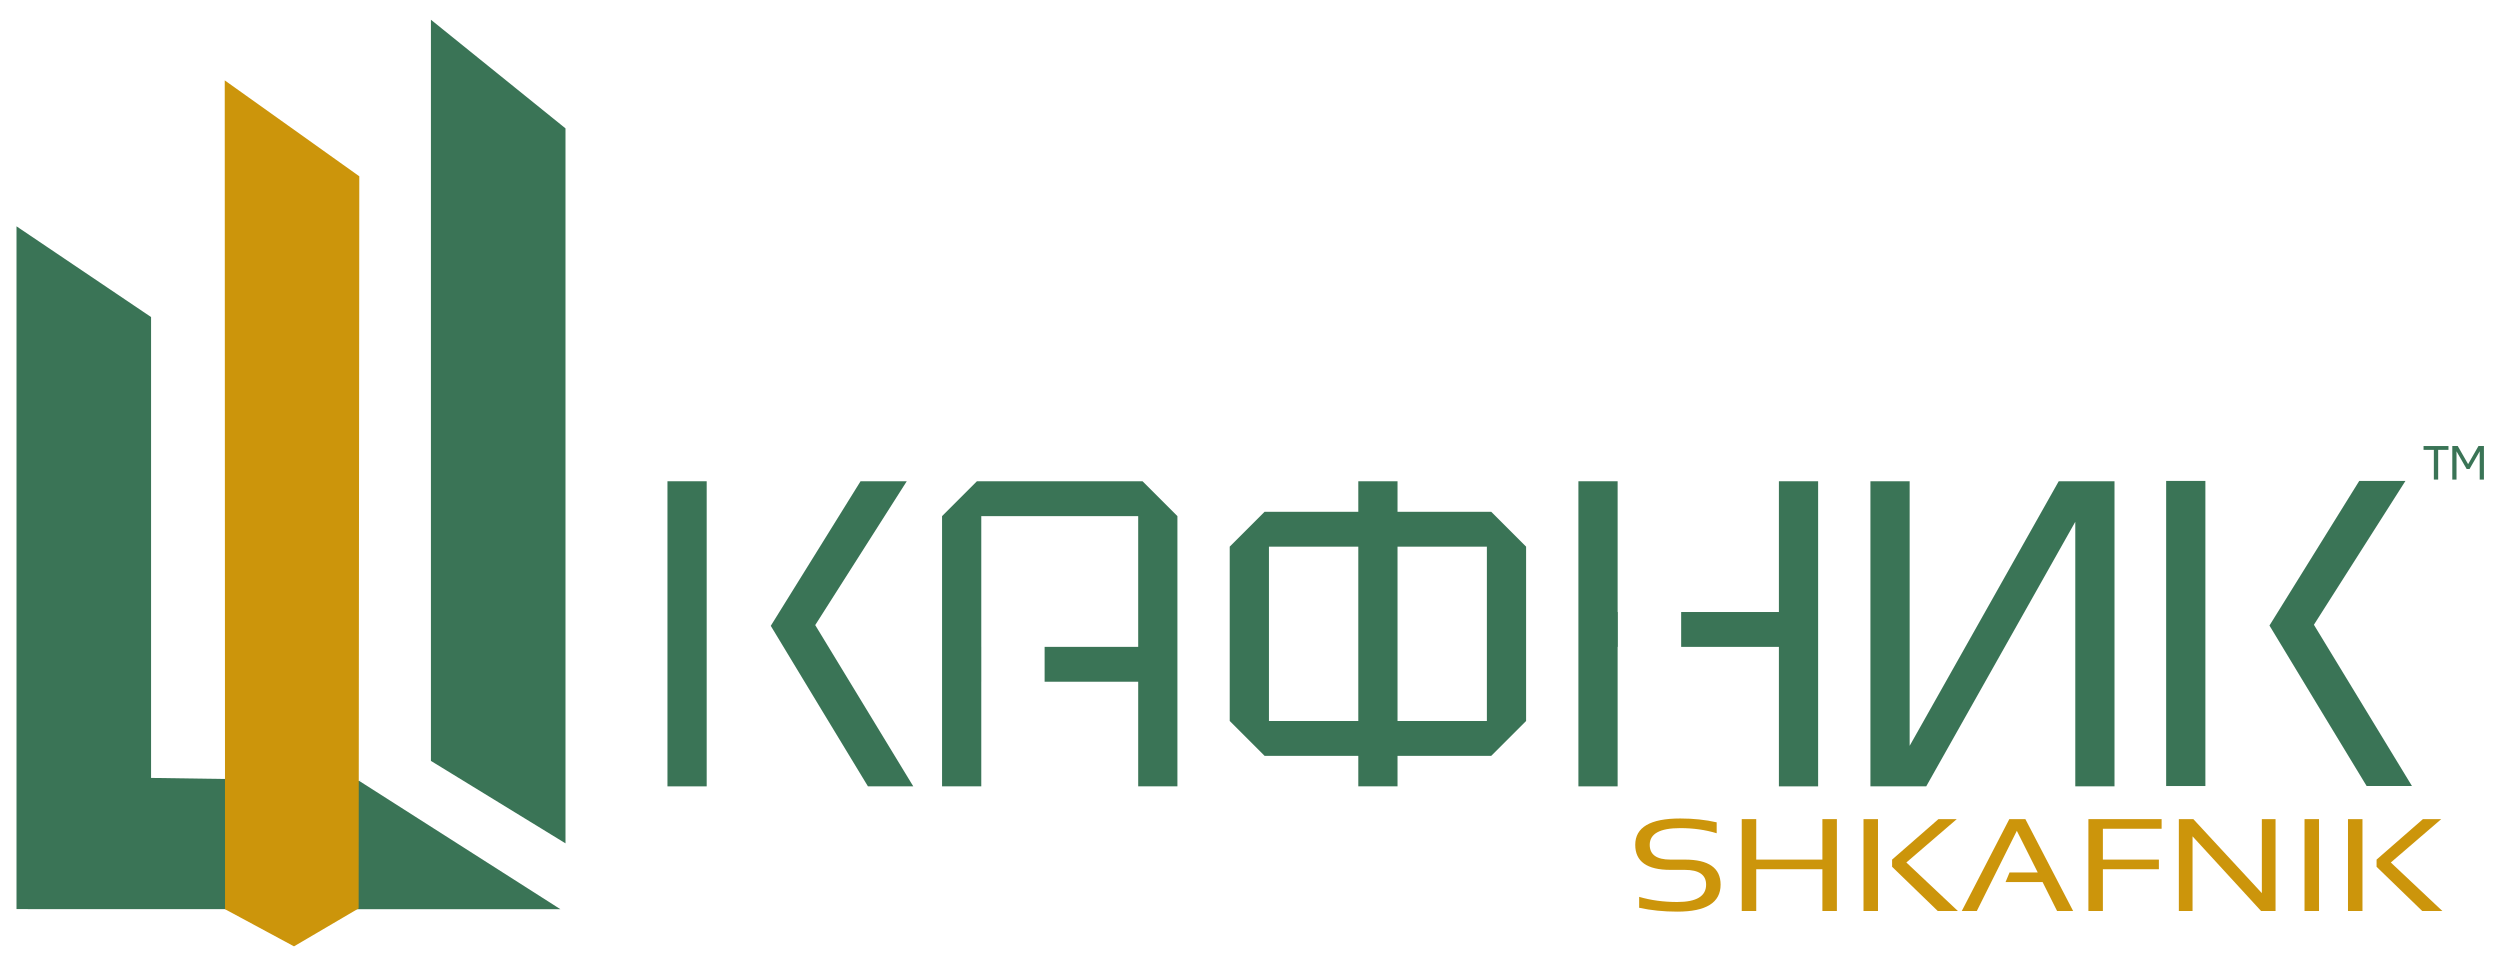
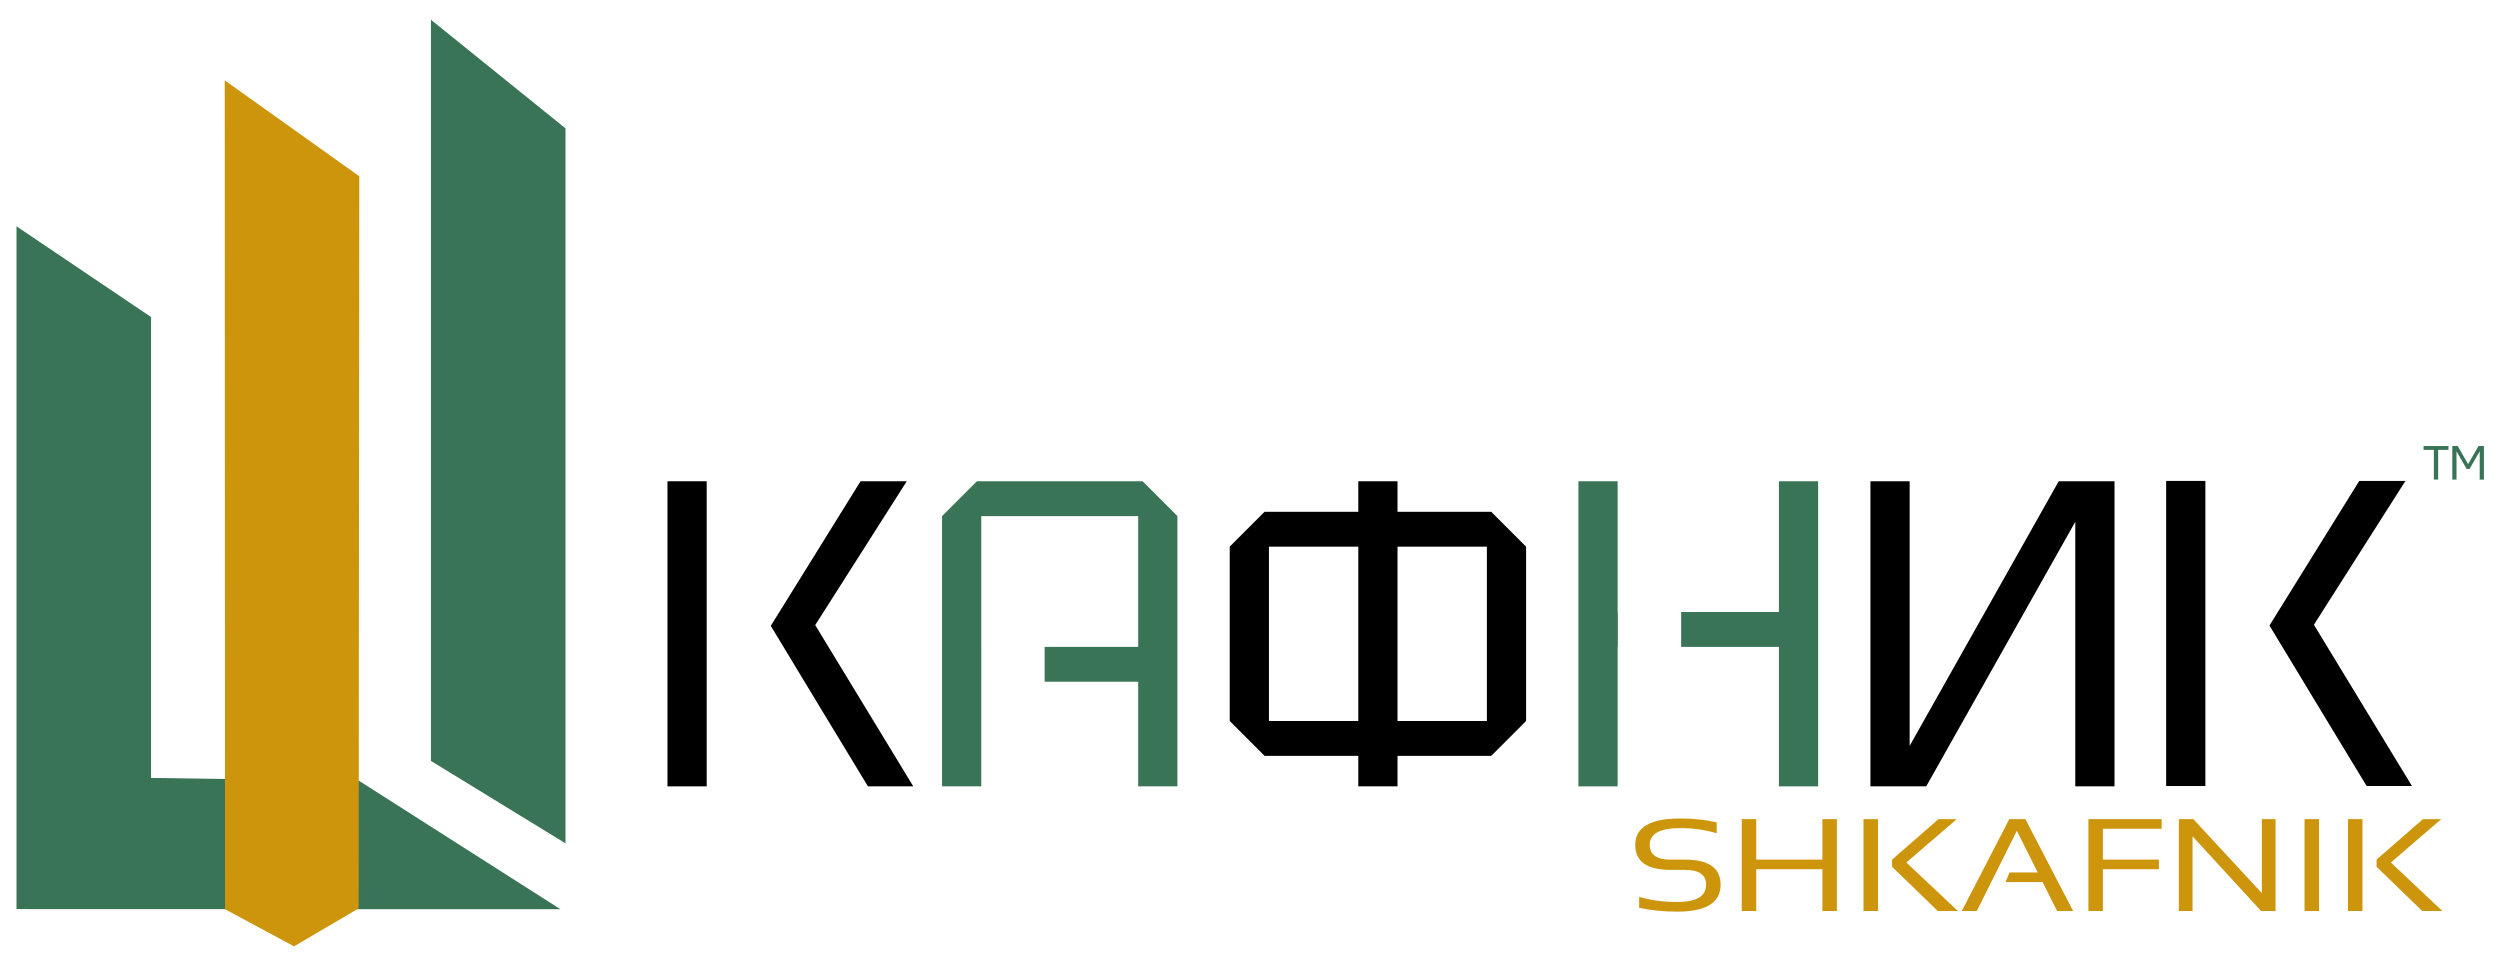
<svg xmlns="http://www.w3.org/2000/svg" width="100%" height="100%" viewBox="0 0 380 145" version="1.1">
  <g id="shkafnik-ua">
-     <path d="M124.755,107.695l-7.598,-12.566l13.646,-21.978l7.023,0l-13.913,21.863l14.906,24.513l-6.89,0l-7.174,-11.832Z" style="fill:#3a7456;fill-rule:nonzero;" />
-     <rect x="101.454" y="73.151" width="5.963" height="46.376" style="fill:#3a7456;fill-rule:nonzero;" />
+     <path d="M124.755,107.695l-7.598,-12.566l13.646,-21.978l7.023,0l-13.913,21.863l14.906,24.513l-6.89,0l-7.174,-11.832Z" />
+     <rect x="101.454" y="73.151" width="5.963" height="46.376" />
    <path d="M149.158,103.626l-0.004,-0l0,15.901l-5.962,-0l0,-41.076l5.3,-5.3l25.175,0l5.3,5.3l-0,41.076l-5.962,0l-0,-15.901l-14.223,0l-0,-5.3l14.223,0l-0,-19.875l-23.851,0l-0,19.875l0.004,0l0,5.3Z" style="fill:#3a7456;" />
-     <path d="M186.917,109.589l0,-26.5l5.3,-5.3l34.45,0l5.3,5.3l0,26.5l-5.3,5.3l-34.45,0l-5.3,-5.3Zm5.963,-26.5l-0,26.5l33.125,0l-0,-26.5l-33.125,0Zm19.544,36.438l-5.963,0l-0,-46.376l5.963,0l-0,46.376Z" style="fill:#3a7456;fill-rule:nonzero;" />
+     <path d="M186.917,109.589l0,-26.5l5.3,-5.3l34.45,0l5.3,5.3l0,26.5l-5.3,5.3l-34.45,0l-5.3,-5.3Zm5.963,-26.5l-0,26.5l33.125,0l-0,-26.5l-33.125,0Zm19.544,36.438l-5.963,0l-0,-46.376l5.963,0l-0,46.376Z" />
    <path d="M245.913,98.326l-0.033,0l-0,21.201l-5.963,-0l-0,-46.376l5.963,0l-0,19.875l0.033,0l-0,5.3Zm9.623,-5.3l14.857,0l-0,-19.875l5.962,0l-0,46.376l-5.962,0l-0,-21.201l-14.857,0l0,-5.3Z" style="fill:#3a7456;" />
-     <path d="M321.405,119.527l-5.962,0l-0,-40.214l-22.658,40.214l-8.48,0l-0,-46.376l5.963,0l-0,40.214l22.657,-40.214l8.48,0l-0,46.376Z" style="fill:#3a7456;fill-rule:nonzero;" />
-     <path d="M352.555,107.645l-7.597,-12.566l13.646,-21.978l7.023,0l-13.913,21.863l14.906,24.513l-6.89,0l-7.175,-11.832Z" style="fill:#3a7456;fill-rule:nonzero;" />
-     <rect x="329.255" y="73.101" width="5.963" height="46.376" style="fill:#3a7456;fill-rule:nonzero;" />
+     <path d="M321.405,119.527l-5.962,0l-0,-40.214l-22.658,40.214l-8.48,0l-0,-46.376l5.963,0l-0,40.214l22.657,-40.214l8.48,0l-0,46.376Z" />
+     <path d="M352.555,107.645l-7.597,-12.566l13.646,-21.978l7.023,0l-13.913,21.863l14.906,24.513l-6.89,0l-7.175,-11.832Z" />
+     <rect x="329.255" y="73.101" width="5.963" height="46.376" />
  </g>
  <g id="shkafnik-logo">
-     <path id="shkafnik-U" d="M85.182,138.2l-82.673,-0.017l-0,-103.783l20.453,13.792l0,70.051l31.651,0.464l30.569,19.493Zm0.773,-118.688l0,108.677l-20.454,-12.531l0,-112.658l20.454,16.512Z" style="fill:#3a7456;" />
-     <path id="shkafnik-I" d="M34.205,138.2l-0.045,-125.982l20.453,14.578l-0.098,111.281l-9.828,5.768l-10.482,-5.645Z" style="fill:#cc950b;" />
+     <path id="shkafnik-U" fill="#3a7456" d="M85.182,138.2l-82.673,-0.017l-0,-103.783l20.453,13.792l0,70.051l31.651,0.464l30.569,19.493Zm0.773,-118.688l0,108.677l-20.454,-12.531l0,-112.658l20.454,16.512Z" />
+     <path id="shkafnik-I" fill="#cc950b" d="M34.205,138.2l-0.045,-125.982l20.453,14.578l-0.098,111.281l-9.828,5.768l-10.482,-5.645Z" />
  </g>
-   <g id="shkafnik-en">
-     <path d="M249.152,137.983l-0,-1.66c1.786,0.521 3.714,0.781 5.785,0.781c2.928,0 4.392,-0.879 4.392,-2.637c0,-1.497 -1.079,-2.246 -3.237,-2.246l-2.191,0c-3.562,0 -5.344,-1.269 -5.344,-3.808c0,-2.67 2.282,-4.004 6.844,-4.004c1.984,0 3.829,0.195 5.535,0.586l0,1.66c-1.706,-0.521 -3.551,-0.782 -5.535,-0.782c-3.094,0 -4.642,0.847 -4.642,2.54c0,1.497 1.048,2.246 3.142,2.246l2.191,0c3.626,0 5.439,1.269 5.439,3.808c0,2.735 -2.198,4.102 -6.594,4.102c-2.071,0 -3.999,-0.196 -5.785,-0.586Z" style="fill:#cc950b;fill-rule:nonzero;" />
-     <path d="M264.745,138.471l0,-13.965l2.202,0l0,6.153l10.057,0l0,-6.153l2.202,0l0,13.965l-2.202,0l0,-6.348l-10.057,0l0,6.348l-2.202,0Z" style="fill:#cc950b;fill-rule:nonzero;" />
-     <path d="M285.455,124.506l0,13.965l-2.202,0l0,-13.965l2.202,0Zm11.974,0l-7.665,6.592l7.832,7.373l-3.059,0l-6.939,-6.719l0,-1.093l7.046,-6.153l2.785,0Z" style="fill:#cc950b;fill-rule:nonzero;" />
-     <path d="M300.476,138.471l-2.285,0l7.225,-13.965l2.44,0l7.26,13.965l-2.44,0l-2.202,-4.394l-5.63,0l0.607,-1.465l4.285,0l-3.178,-6.328l-6.082,12.187Z" style="fill:#cc950b;fill-rule:nonzero;" />
-     <path d="M328.566,124.506l-0,1.465l-8.927,0l-0,4.688l8.511,0l-0,1.464l-8.511,0l-0,6.348l-2.202,0l-0,-13.965l11.129,0Z" style="fill:#cc950b;fill-rule:nonzero;" />
-     <path d="M331.185,138.471l0,-13.965l2.202,0l10.414,11.25l0,-11.25l2.083,0l0,13.965l-2.202,0l-10.414,-11.348l0,11.348l-2.083,0Z" style="fill:#cc950b;fill-rule:nonzero;" />
+   <g id="shkafnik-en" fill="#cc950b">
+     <path d="M249.152,137.983l-0,-1.66c1.786,0.521 3.714,0.781 5.785,0.781c2.928,0 4.392,-0.879 4.392,-2.637c0,-1.497 -1.079,-2.246 -3.237,-2.246l-2.191,0c-3.562,0 -5.344,-1.269 -5.344,-3.808c0,-2.67 2.282,-4.004 6.844,-4.004c1.984,0 3.829,0.195 5.535,0.586l0,1.66c-1.706,-0.521 -3.551,-0.782 -5.535,-0.782c-3.094,0 -4.642,0.847 -4.642,2.54c0,1.497 1.048,2.246 3.142,2.246l2.191,0c3.626,0 5.439,1.269 5.439,3.808c0,2.735 -2.198,4.102 -6.594,4.102c-2.071,0 -3.999,-0.196 -5.785,-0.586Z" />
+     <path d="M264.745,138.471l0,-13.965l2.202,0l0,6.153l10.057,0l0,-6.153l2.202,0l0,13.965l-2.202,0l0,-6.348l-10.057,0l0,6.348l-2.202,0Z" />
+     <path d="M285.455,124.506l0,13.965l-2.202,0l0,-13.965l2.202,0Zm11.974,0l-7.665,6.592l7.832,7.373l-3.059,0l-6.939,-6.719l0,-1.093l7.046,-6.153l2.785,0Z" />
+     <path d="M300.476,138.471l-2.285,0l7.225,-13.965l2.44,0l7.26,13.965l-2.44,0l-2.202,-4.394l-5.63,0l0.607,-1.465l4.285,0l-3.178,-6.328l-6.082,12.187Z" />
+     <path d="M328.566,124.506l-0,1.465l-8.927,0l-0,4.688l8.511,0l-0,1.464l-8.511,0l-0,6.348l-2.202,0l-0,-13.965l11.129,0Z" />
+     <path d="M331.185,138.471l0,-13.965l2.202,0l10.414,11.25l0,-11.25l2.083,0l0,13.965l-2.202,0l-10.414,-11.348l0,11.348l-2.083,0Z" />
    <rect x="350.288" y="124.506" width="2.202" height="13.965" style="fill:#cc950b;" />
-     <path d="M359.096,124.506l0,13.965l-2.202,0l0,-13.965l2.202,0Zm11.974,0l-7.665,6.592l7.832,7.373l-3.059,0l-6.939,-6.719l0,-1.093l7.046,-6.153l2.785,0Z" style="fill:#cc950b;fill-rule:nonzero;" />
+     <path d="M359.096,124.506l0,13.965l-2.202,0l0,-13.965l2.202,0Zm11.974,0l-7.665,6.592l7.832,7.373l-3.059,0l-6.939,-6.719l0,-1.093l7.046,-6.153l2.785,0Z" />
  </g>
-   <g id="tm">
-     <path d="M369.945,72.895l0,-4.515l-1.565,0l0,-0.583l3.787,0l0,0.583l-1.566,0l0,4.515l-0.656,0Z" style="fill:#3a7456;fill-rule:nonzero;" />
-     <path d="M372.749,72.895l0,-5.098l0.831,0l1.573,2.753l1.573,-2.753l0.83,0l0,5.098l-0.641,0l0,-4.297l-1.544,2.695l-0.437,0l-1.544,-2.695l0,4.297l-0.641,0Z" style="fill:#3a7456;fill-rule:nonzero;" />
+   <g id="tm" fill="#3a7456">
+     <path d="M369.945,72.895l0,-4.515l-1.565,0l0,-0.583l3.787,0l0,0.583l-1.566,0l0,4.515l-0.656,0Z" />
+     <path d="M372.749,72.895l0,-5.098l0.831,0l1.573,2.753l1.573,-2.753l0.83,0l0,5.098l-0.641,0l0,-4.297l-1.544,2.695l-0.437,0l-1.544,-2.695l0,4.297l-0.641,0Z" />
  </g>
</svg>
